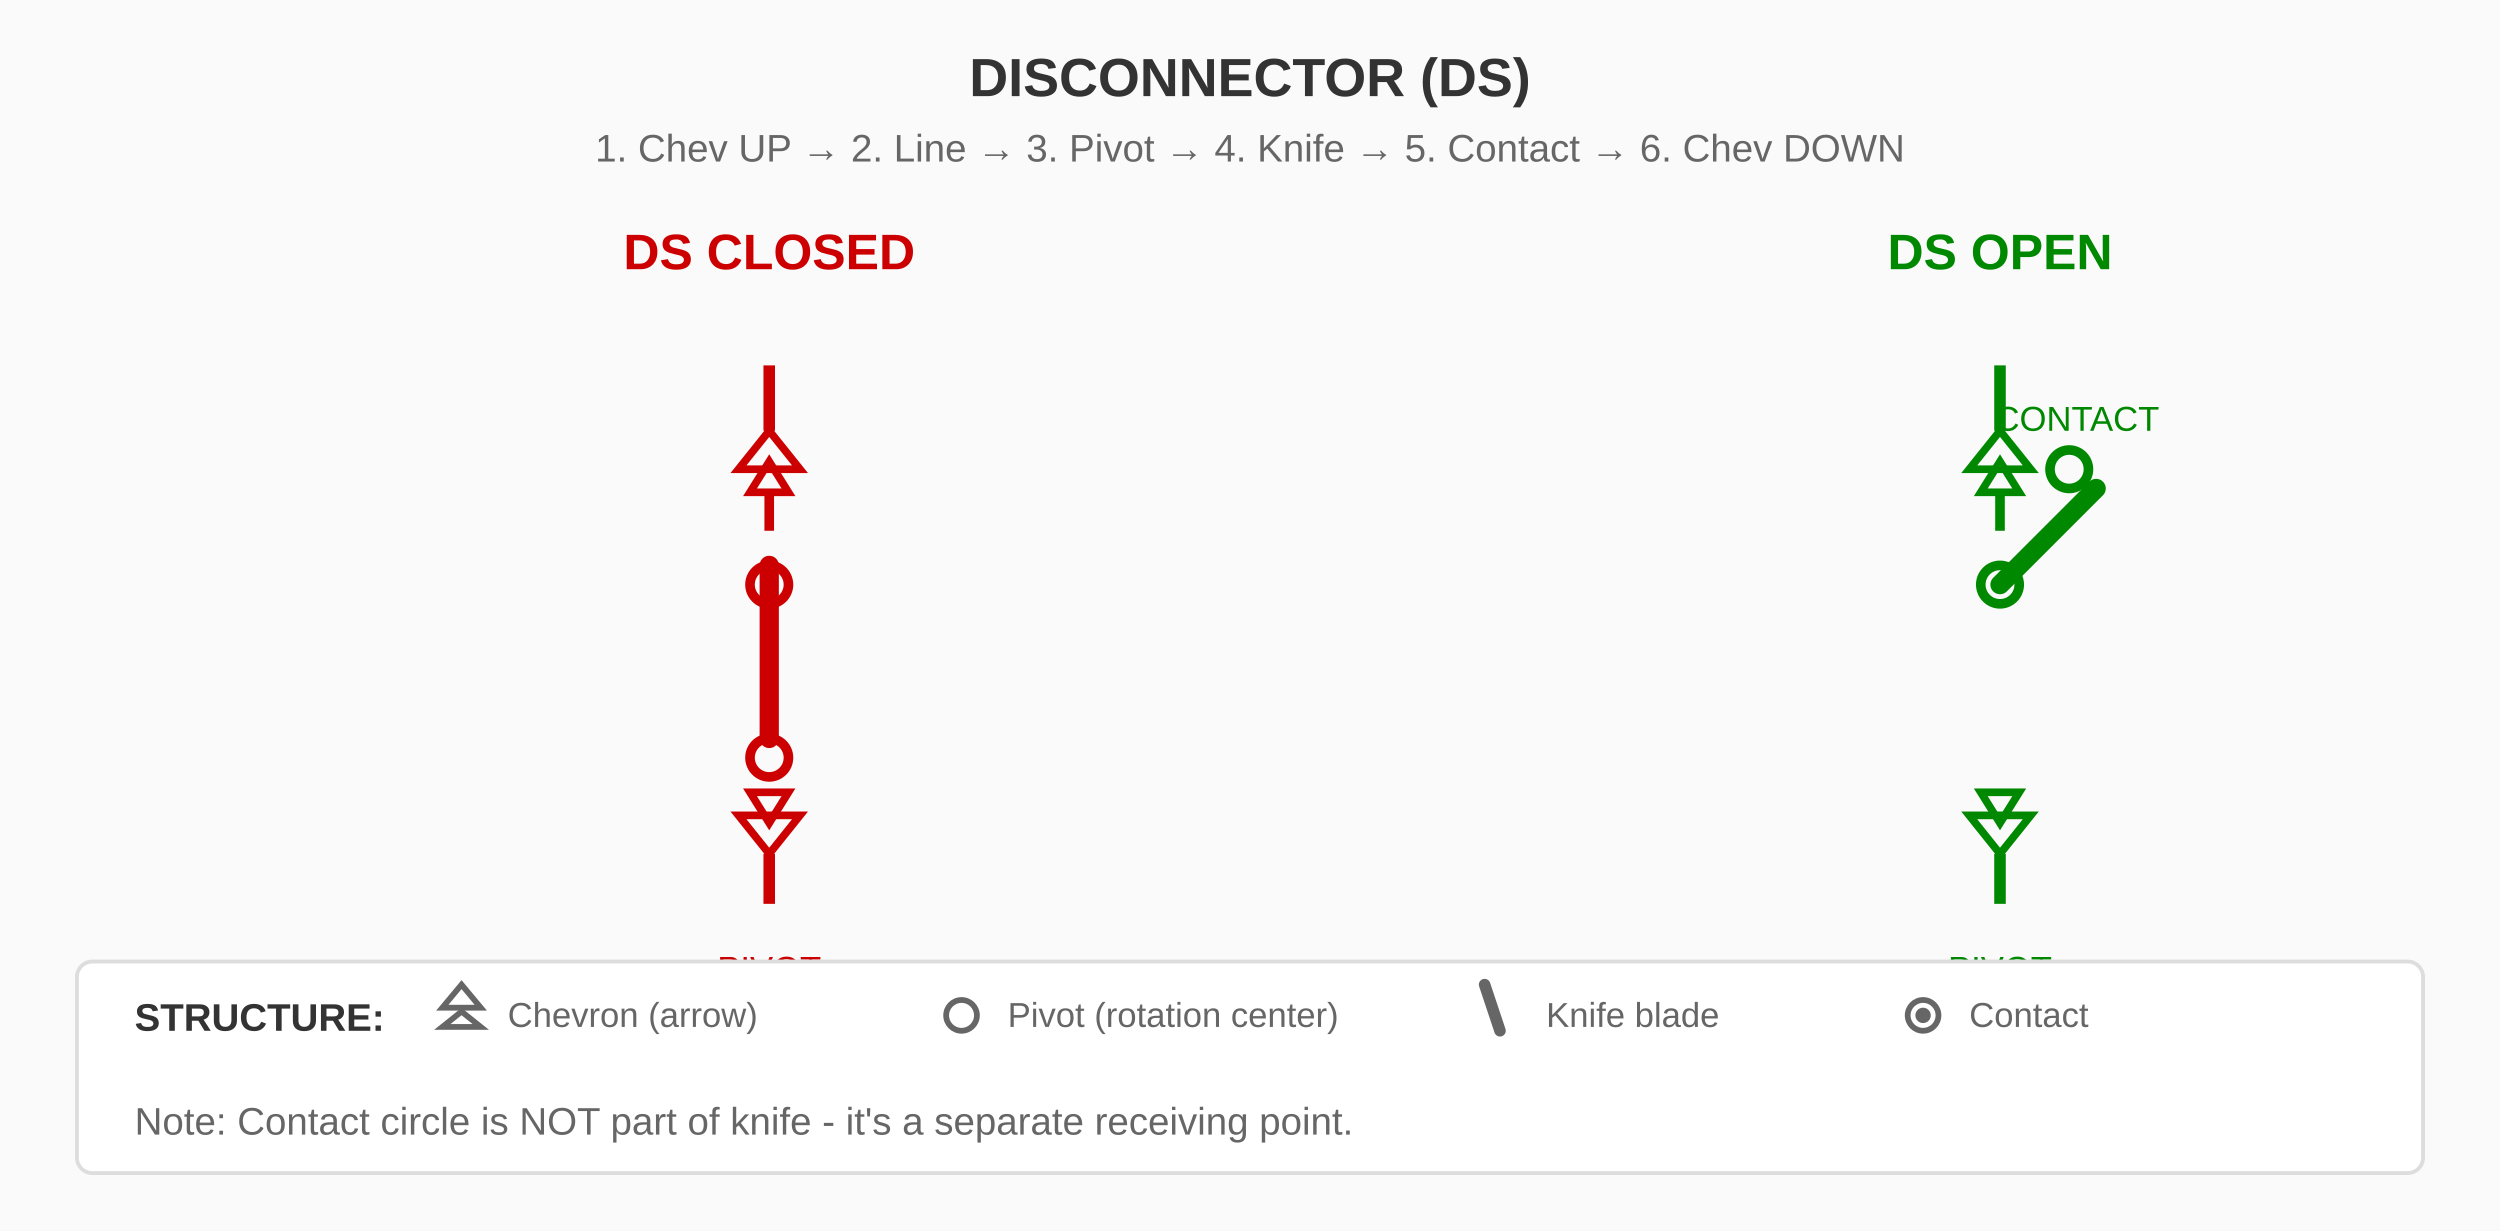
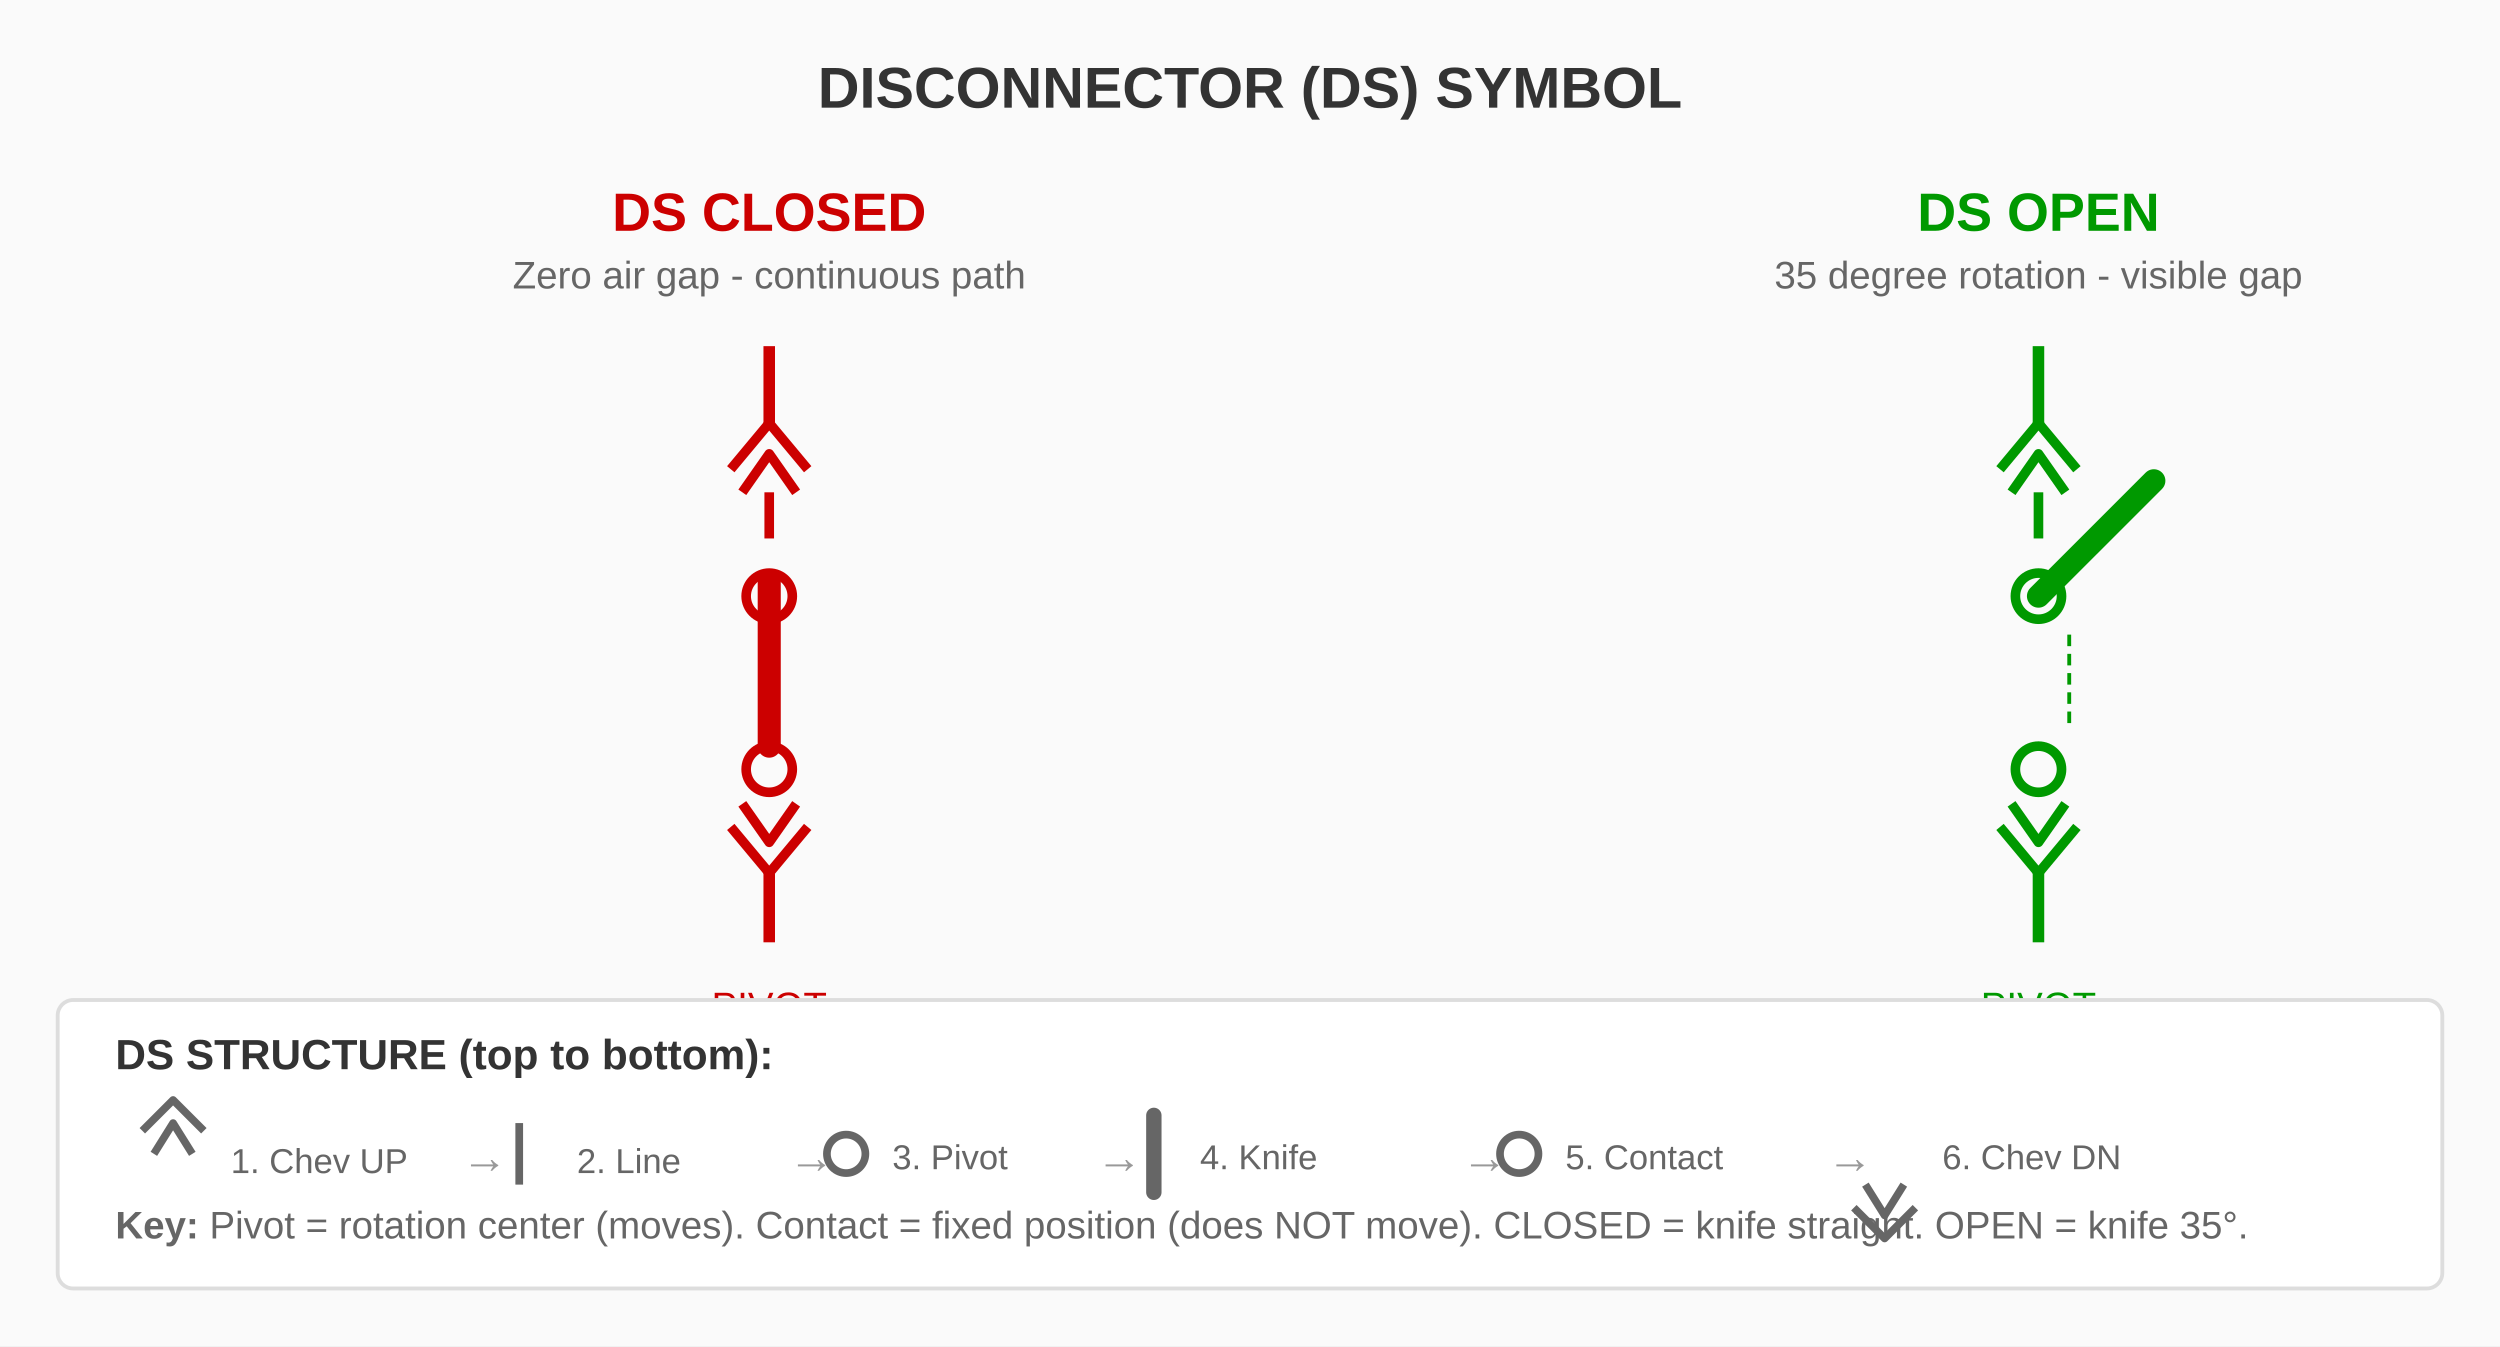
- <svg xmlns="http://www.w3.org/2000/svg" viewBox="0 0 650 320">
-   <rect width="650" height="320" fill="#fafafa" />
-   <text x="325" y="25" text-anchor="middle" font-family="Arial" font-size="14" font-weight="bold" fill="#333">DISCONNECTOR (DS)</text>
-   <text x="325" y="42" text-anchor="middle" font-family="Arial" font-size="10" fill="#666">1. Chev UP  →  2. Line  →  3. Pivot  →  4. Knife  →  5. Contact  →  6. Chev DOWN</text>
-   <g transform="translate(100, 70)">
-     <text x="100" y="0" text-anchor="middle" font-family="Arial" font-size="13" font-weight="bold" fill="#CC0000">DS CLOSED</text>
-     <line x1="100" y1="25" x2="100" y2="42" stroke="#CC0000" stroke-width="3" />
-     <polygon points="92,52 100,42 108,52" fill="none" stroke="#CC0000" stroke-width="2" />
-     <polygon points="95,58 100,50 105,58" fill="none" stroke="#CC0000" stroke-width="2" />
-     <line x1="100" y1="58" x2="100" y2="68" stroke="#CC0000" stroke-width="2.5" />
-     <circle cx="100" cy="82" r="5" fill="none" stroke="#CC0000" stroke-width="2.5" />
-     <line x1="100" y1="77" x2="100" y2="122" stroke="#CC0000" stroke-width="5" stroke-linecap="round" />
-     <circle cx="100" cy="127" r="5" fill="none" stroke="#CC0000" stroke-width="2.5" />
-     <polygon points="92,142 100,152 108,142" fill="none" stroke="#CC0000" stroke-width="2" />
-     <polygon points="95,136 100,144 105,136" fill="none" stroke="#CC0000" stroke-width="2" />
-     <line x1="100" y1="152" x2="100" y2="165" stroke="#CC0000" stroke-width="3" />
-     <text x="100" y="185" text-anchor="middle" font-family="Arial" font-size="9" fill="#CC0000">PIVOT</text>
-     <text x="100" y="197" text-anchor="middle" font-family="Arial" font-size="9" fill="#CC0000">CONTACT</text>
-     <text x="100" y="215" text-anchor="middle" font-family="Arial" font-size="11" font-weight="bold" fill="#CC0000">ZERO AIR GAP</text>
+ <svg xmlns="http://www.w3.org/2000/svg" viewBox="0 0 650 350">
+   <rect width="650" height="350" fill="#fafafa" />
+   <text x="325" y="28" text-anchor="middle" font-family="Arial" font-size="15" font-weight="bold" fill="#333">DISCONNECTOR (DS) SYMBOL</text>
+   <g transform="translate(100, 60)">
+     <text x="100" y="0" text-anchor="middle" font-family="Arial" font-size="14" font-weight="bold" fill="#CC0000">DS CLOSED</text>
+     <text x="100" y="15" text-anchor="middle" font-family="Arial" font-size="10" fill="#666">Zero air gap - continuous path</text>
+     <line x1="100" y1="30" x2="100" y2="50" stroke="#CC0000" stroke-width="3" />
+     <polyline points="90,62 100,50 110,62" fill="none" stroke="#CC0000" stroke-width="2.5" stroke-linejoin="round" />
+     <polyline points="93,68 100,58 107,68" fill="none" stroke="#CC0000" stroke-width="2.5" stroke-linejoin="round" />
+     <line x1="100" y1="68" x2="100" y2="80" stroke="#CC0000" stroke-width="2.5" />
+     <circle cx="100" cy="95" r="6" fill="none" stroke="#CC0000" stroke-width="2.5" />
+     <line x1="100" y1="91" x2="100" y2="134" stroke="#CC0000" stroke-width="6" stroke-linecap="round" />
+     <circle cx="100" cy="140" r="6" fill="none" stroke="#CC0000" stroke-width="2.5" />
+     <polyline points="90,155 100,167 110,155" fill="none" stroke="#CC0000" stroke-width="2.5" stroke-linejoin="round" />
+     <polyline points="93,149 100,159 107,149" fill="none" stroke="#CC0000" stroke-width="2.5" stroke-linejoin="round" />
+     <line x1="100" y1="167" x2="100" y2="185" stroke="#CC0000" stroke-width="3" />
+     <text x="100" y="205" text-anchor="middle" font-family="Arial" font-size="10" fill="#CC0000">PIVOT</text>
+     <text x="100" y="218" text-anchor="middle" font-family="Arial" font-size="10" fill="#CC0000">CONTACT</text>
+     <text x="100" y="238" text-anchor="middle" font-family="Arial" font-size="12" font-weight="bold" fill="#CC0000">ZERO GAP</text>
  </g>
-   <g transform="translate(420, 70)">
-     <text x="100" y="0" text-anchor="middle" font-family="Arial" font-size="13" font-weight="bold" fill="#008800">DS OPEN</text>
-     <line x1="100" y1="25" x2="100" y2="42" stroke="#008800" stroke-width="3" />
-     <polygon points="92,52 100,42 108,52" fill="none" stroke="#008800" stroke-width="2" />
-     <polygon points="95,58 100,50 105,58" fill="none" stroke="#008800" stroke-width="2" />
-     <line x1="100" y1="58" x2="100" y2="68" stroke="#008800" stroke-width="2.5" />
-     <circle cx="100" cy="82" r="5" fill="none" stroke="#008800" stroke-width="2.5" />
-     <line x1="100" y1="82" x2="125" y2="57" stroke="#008800" stroke-width="5" stroke-linecap="round" />
-     <circle cx="118" cy="52" r="5" fill="none" stroke="#008800" stroke-width="2.5" />
-     <polygon points="92,142 100,152 108,142" fill="none" stroke="#008800" stroke-width="2" />
-     <polygon points="95,136 100,144 105,136" fill="none" stroke="#008800" stroke-width="2" />
-     <line x1="100" y1="152" x2="100" y2="165" stroke="#008800" stroke-width="3" />
-     <text x="100" y="185" text-anchor="middle" font-family="Arial" font-size="9" fill="#008800">PIVOT</text>
-     <text x="120" y="42" text-anchor="middle" font-family="Arial" font-size="9" fill="#008800">CONTACT</text>
-     <text x="100" y="215" text-anchor="middle" font-family="Arial" font-size="11" font-weight="bold" fill="#008800">~30-45° ANGLE</text>
+   <g transform="translate(430, 60)">
+     <text x="100" y="0" text-anchor="middle" font-family="Arial" font-size="14" font-weight="bold" fill="#009900">DS OPEN</text>
+     <text x="100" y="15" text-anchor="middle" font-family="Arial" font-size="10" fill="#666">35 degree rotation - visible gap</text>
+     <line x1="100" y1="30" x2="100" y2="50" stroke="#009900" stroke-width="3" />
+     <polyline points="90,62 100,50 110,62" fill="none" stroke="#009900" stroke-width="2.5" stroke-linejoin="round" />
+     <polyline points="93,68 100,58 107,68" fill="none" stroke="#009900" stroke-width="2.5" stroke-linejoin="round" />
+     <line x1="100" y1="68" x2="100" y2="80" stroke="#009900" stroke-width="2.5" />
+     <circle cx="100" cy="95" r="6" fill="none" stroke="#009900" stroke-width="2.5" />
+     <line x1="100" y1="95" x2="130" y2="65" stroke="#009900" stroke-width="6" stroke-linecap="round" />
+     <circle cx="100" cy="140" r="6" fill="none" stroke="#009900" stroke-width="2.5" />
+     <polyline points="90,155 100,167 110,155" fill="none" stroke="#009900" stroke-width="2.5" stroke-linejoin="round" />
+     <polyline points="93,149 100,159 107,149" fill="none" stroke="#009900" stroke-width="2.5" stroke-linejoin="round" />
+     <line x1="100" y1="167" x2="100" y2="185" stroke="#009900" stroke-width="3" />
+     <line x1="108" y1="105" x2="108" y2="130" stroke="#009900" stroke-width="1" stroke-dasharray="3,2" />
+     <text x="100" y="205" text-anchor="middle" font-family="Arial" font-size="10" fill="#009900">PIVOT</text>
+     <text x="100" y="218" text-anchor="middle" font-family="Arial" font-size="10" fill="#009900">CONTACT</text>
+     <text x="100" y="238" text-anchor="middle" font-family="Arial" font-size="12" font-weight="bold" fill="#009900">35° GAP</text>
  </g>
-   <g transform="translate(20, 250)">
-     <rect x="0" y="0" width="610" height="55" fill="#fff" stroke="#ddd" rx="4" />
-     <text x="15" y="18" font-family="Arial" font-size="10" font-weight="bold" fill="#333">STRUCTURE:</text>
-     <g transform="translate(100, 12)">
-       <polygon points="-5,0 0,-6 5,0" fill="none" stroke="#666" stroke-width="1.5" />
-       <polygon points="-5,5 0,1 5,5" fill="none" stroke="#666" stroke-width="1.5" />
-       <text x="12" y="5" font-family="Arial" font-size="9" fill="#666">Chevron (arrow)</text>
+   <g transform="translate(15, 260)">
+     <rect x="0" y="0" width="620" height="75" fill="#fff" stroke="#ddd" rx="4" />
+     <text x="15" y="18" font-family="Arial" font-size="11" font-weight="bold" fill="#333">DS STRUCTURE (top to bottom):</text>
+     <g transform="translate(30, 40)">
+       <polyline points="-8,-6 0,-14 8,-6" fill="none" stroke="#666" stroke-width="2" stroke-linejoin="round" />
+       <polyline points="-5,0 0,-8 5,0" fill="none" stroke="#666" stroke-width="2" stroke-linejoin="round" />
+       <text x="15" y="5" font-family="Arial" font-size="9" fill="#666">1. Chev UP</text>
    </g>
-     <g transform="translate(230, 12)">
-       <circle cx="0" cy="2" r="4" fill="none" stroke="#666" stroke-width="1.5" />
-       <text x="12" y="5" font-family="Arial" font-size="9" fill="#666">Pivot (rotation center)</text>
+     <text x="105" y="45" font-family="Arial" font-size="12" fill="#999">→</text>
+     <g transform="translate(120, 40)">
+       <line x1="0" y1="-8" x2="0" y2="8" stroke="#666" stroke-width="2" />
+       <text x="15" y="5" font-family="Arial" font-size="9" fill="#666">2. Line</text>
    </g>
-     <g transform="translate(370, 12)">
-       <line x1="-4" y1="-6" x2="0" y2="6" stroke="#666" stroke-width="3" stroke-linecap="round" />
-       <text x="12" y="5" font-family="Arial" font-size="9" fill="#666">Knife blade</text>
+     <text x="190" y="45" font-family="Arial" font-size="12" fill="#999">→</text>
+     <g transform="translate(205, 40)">
+       <circle cx="0" cy="0" r="5" fill="none" stroke="#666" stroke-width="2" />
+       <text x="12" y="4" font-family="Arial" font-size="9" fill="#666">3. Pivot</text>
    </g>
-     <g transform="translate(480, 12)">
-       <circle cx="0" cy="2" r="4" fill="none" stroke="#666" stroke-width="1.5" />
-       <circle cx="0" cy="2" r="2" fill="#666" />
-       <text x="12" y="5" font-family="Arial" font-size="9" fill="#666">Contact</text>
+     <text x="270" y="45" font-family="Arial" font-size="12" fill="#999">→</text>
+     <g transform="translate(285, 40)">
+       <line x1="0" y1="-10" x2="0" y2="10" stroke="#666" stroke-width="4" stroke-linecap="round" />
+       <text x="12" y="4" font-family="Arial" font-size="9" fill="#666">4. Knife</text>
    </g>
-     <text x="15" y="45" font-family="Arial" font-size="10" fill="#666">Note: Contact circle is NOT part of knife - it's a separate receiving point.</text>
+     <text x="365" y="45" font-family="Arial" font-size="12" fill="#999">→</text>
+     <g transform="translate(380, 40)">
+       <circle cx="0" cy="0" r="5" fill="none" stroke="#666" stroke-width="2" />
+       <text x="12" y="4" font-family="Arial" font-size="9" fill="#666">5. Contact</text>
+     </g>
+     <text x="460" y="45" font-family="Arial" font-size="12" fill="#999">→</text>
+     <g transform="translate(475, 40)">
+       <polyline points="-8,14 0,22 8,14" fill="none" stroke="#666" stroke-width="2" stroke-linejoin="round" />
+       <polyline points="-5,8 0,16 5,8" fill="none" stroke="#666" stroke-width="2" stroke-linejoin="round" />
+       <text x="15" y="4" font-family="Arial" font-size="9" fill="#666">6. Chev DN</text>
+     </g>
+     <text x="15" y="62" font-family="Arial" font-size="10" fill="#666">
+       <tspan font-weight="bold">Key:</tspan> Pivot = rotation center (moves). Contact = fixed position (does NOT move). CLOSED = knife straight. OPEN = knife 35°.
+     </text>
  </g>
</svg>
